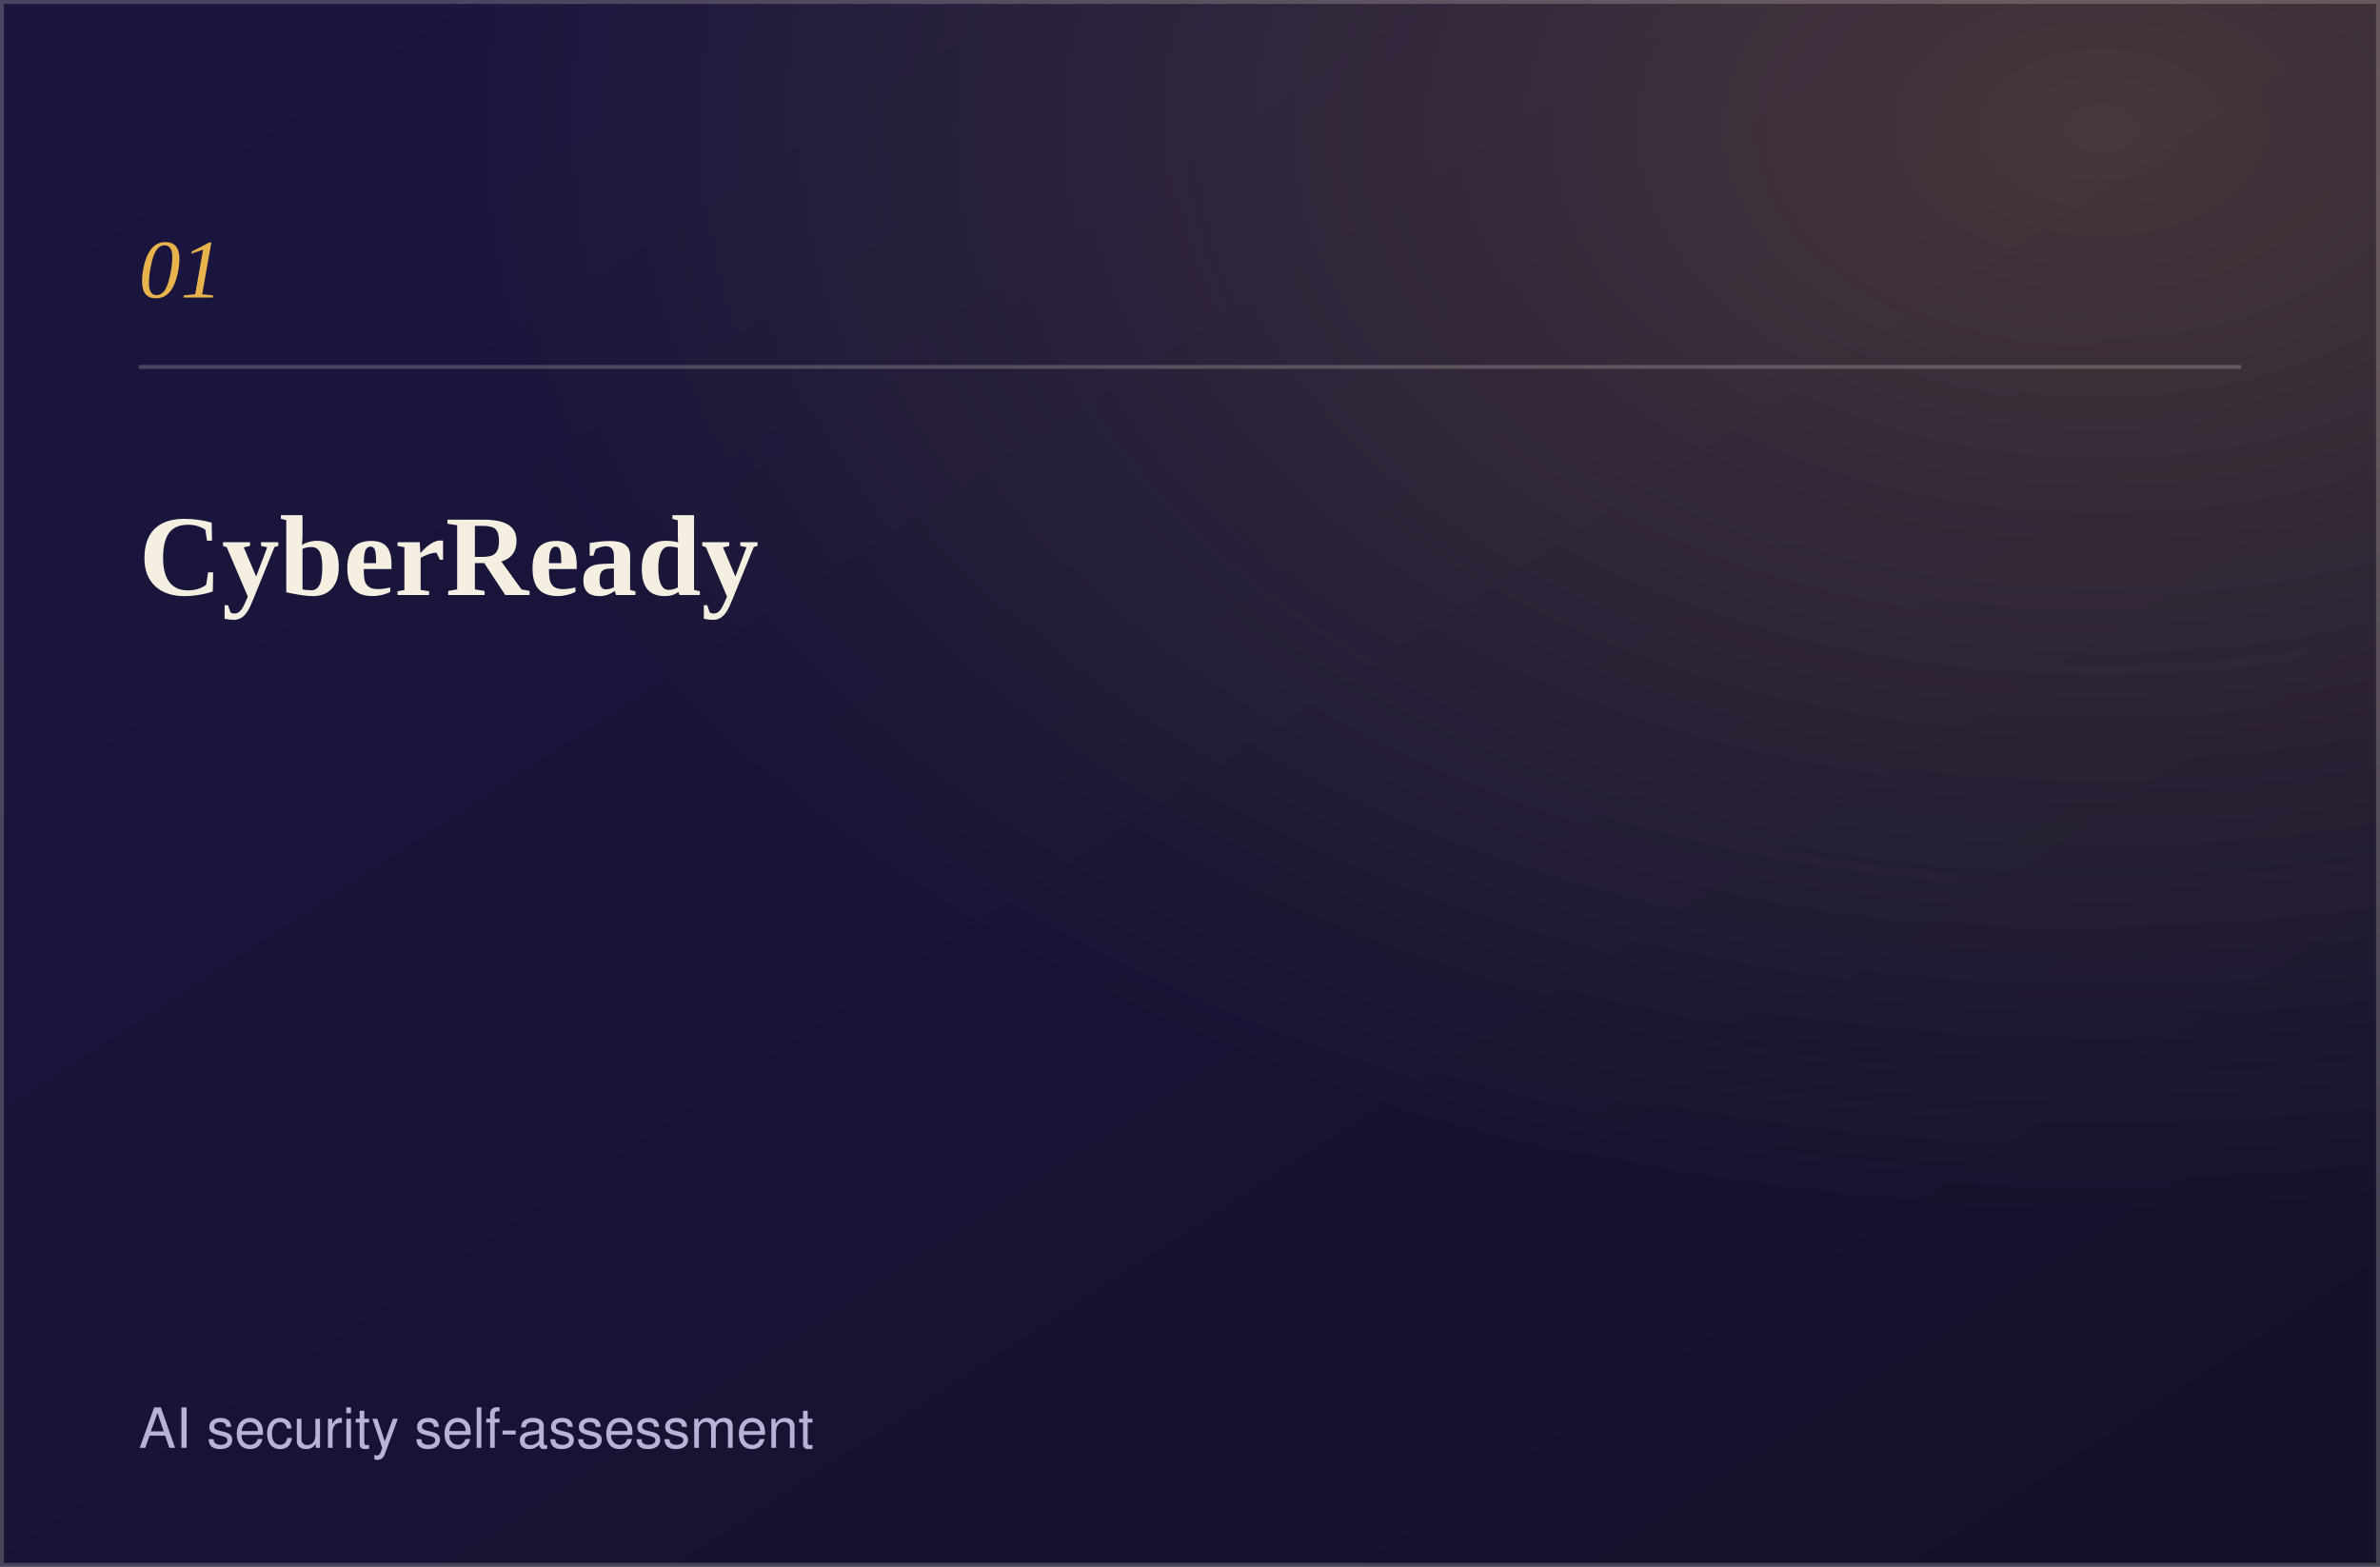
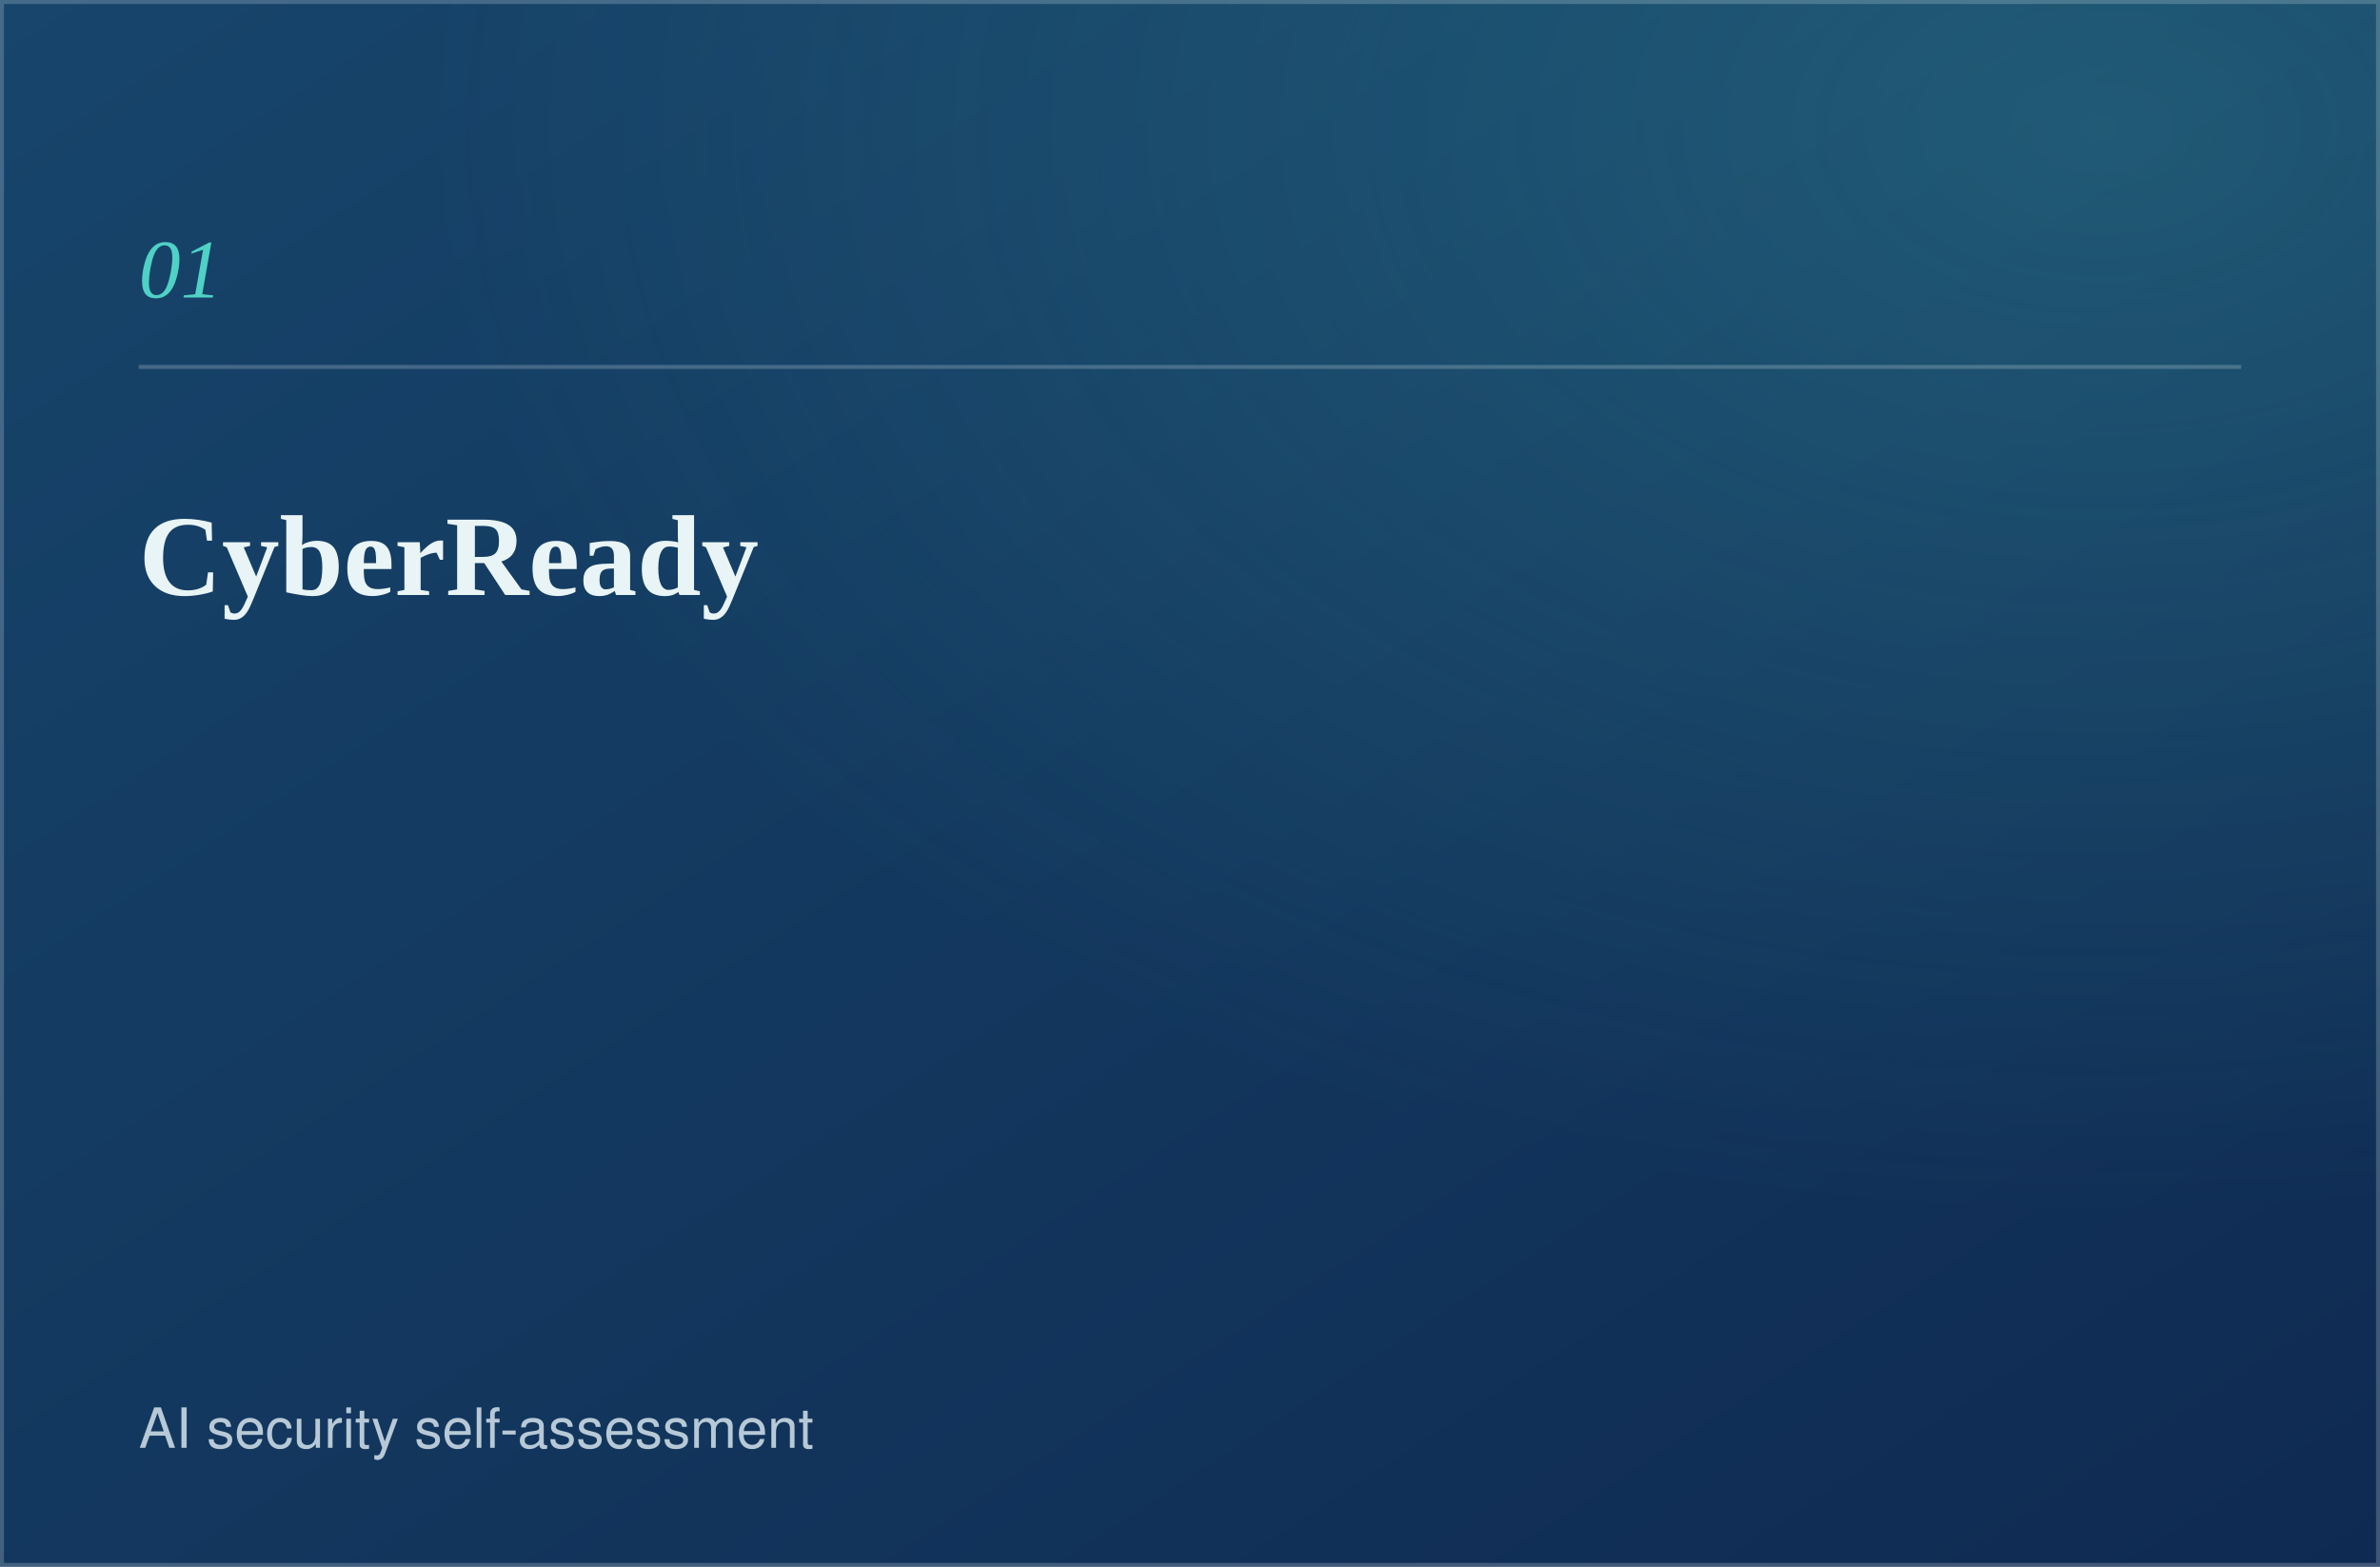
<svg xmlns="http://www.w3.org/2000/svg" width="1200" height="790" viewBox="0 0 1200 790">
  <defs>
    <linearGradient id="bg" x1="0%" y1="0%" x2="100%" y2="100%">
-       <stop offset="0%" stop-color="#1B1640" />
-       <stop offset="100%" stop-color="#14112B" />
+       <stop offset="0%" stop-color="#17456B" />
+       <stop offset="100%" stop-color="#0F2A52" />
    </linearGradient>
    <radialGradient id="glow" cx="88%" cy="8%" r="70%">
-       <stop offset="0%" stop-color="rgba(232,179,76,0.22)" />
-       <stop offset="100%" stop-color="rgba(232,179,76,0)" />
+       <stop offset="0%" stop-color="rgba(79,209,197,0.22)" />
+       <stop offset="100%" stop-color="rgba(79,209,197,0)" />
    </radialGradient>
  </defs>
  <rect width="1200" height="790" fill="url(#bg)" />
  <rect width="1200" height="790" fill="url(#glow)" />
-   <rect x="1" y="1" width="1198" height="788" fill="none" stroke="rgba(245,239,226,0.22)" stroke-width="2" />
-   <text x="70" y="150" font-family="Georgia, 'Times New Roman', serif" font-size="42" font-style="italic" fill="#E8B34C">01</text>
-   <line x1="70" y1="185" x2="1130" y2="185" stroke="rgba(245,239,226,0.22)" stroke-width="2" />
-   <text x="70" y="300" font-family="Georgia, 'Times New Roman', serif" font-size="58" font-weight="700" fill="#F5EFE2">
+   <rect x="1" y="1" width="1198" height="788" fill="none" stroke="rgba(232,244,245,0.22)" stroke-width="2" />
+   <text x="70" y="150" font-family="Georgia, 'Times New Roman', serif" font-size="42" font-style="italic" fill="#4FD1C5">01</text>
+   <line x1="70" y1="185" x2="1130" y2="185" stroke="rgba(232,244,245,0.22)" stroke-width="2" />
+   <text x="70" y="300" font-family="Georgia, 'Times New Roman', serif" font-size="58" font-weight="700" fill="#E8F4F5">
    <tspan x="70" dy="0">CyberReady</tspan>
  </text>
-   <text x="70" y="730" font-family="Helvetica, Arial, sans-serif" font-size="28" fill="#B8B2D6">AI security self-assessment</text>
+   <text x="70" y="730" font-family="Helvetica, Arial, sans-serif" font-size="28" fill="#B7C9D6">AI security self-assessment</text>
</svg>
